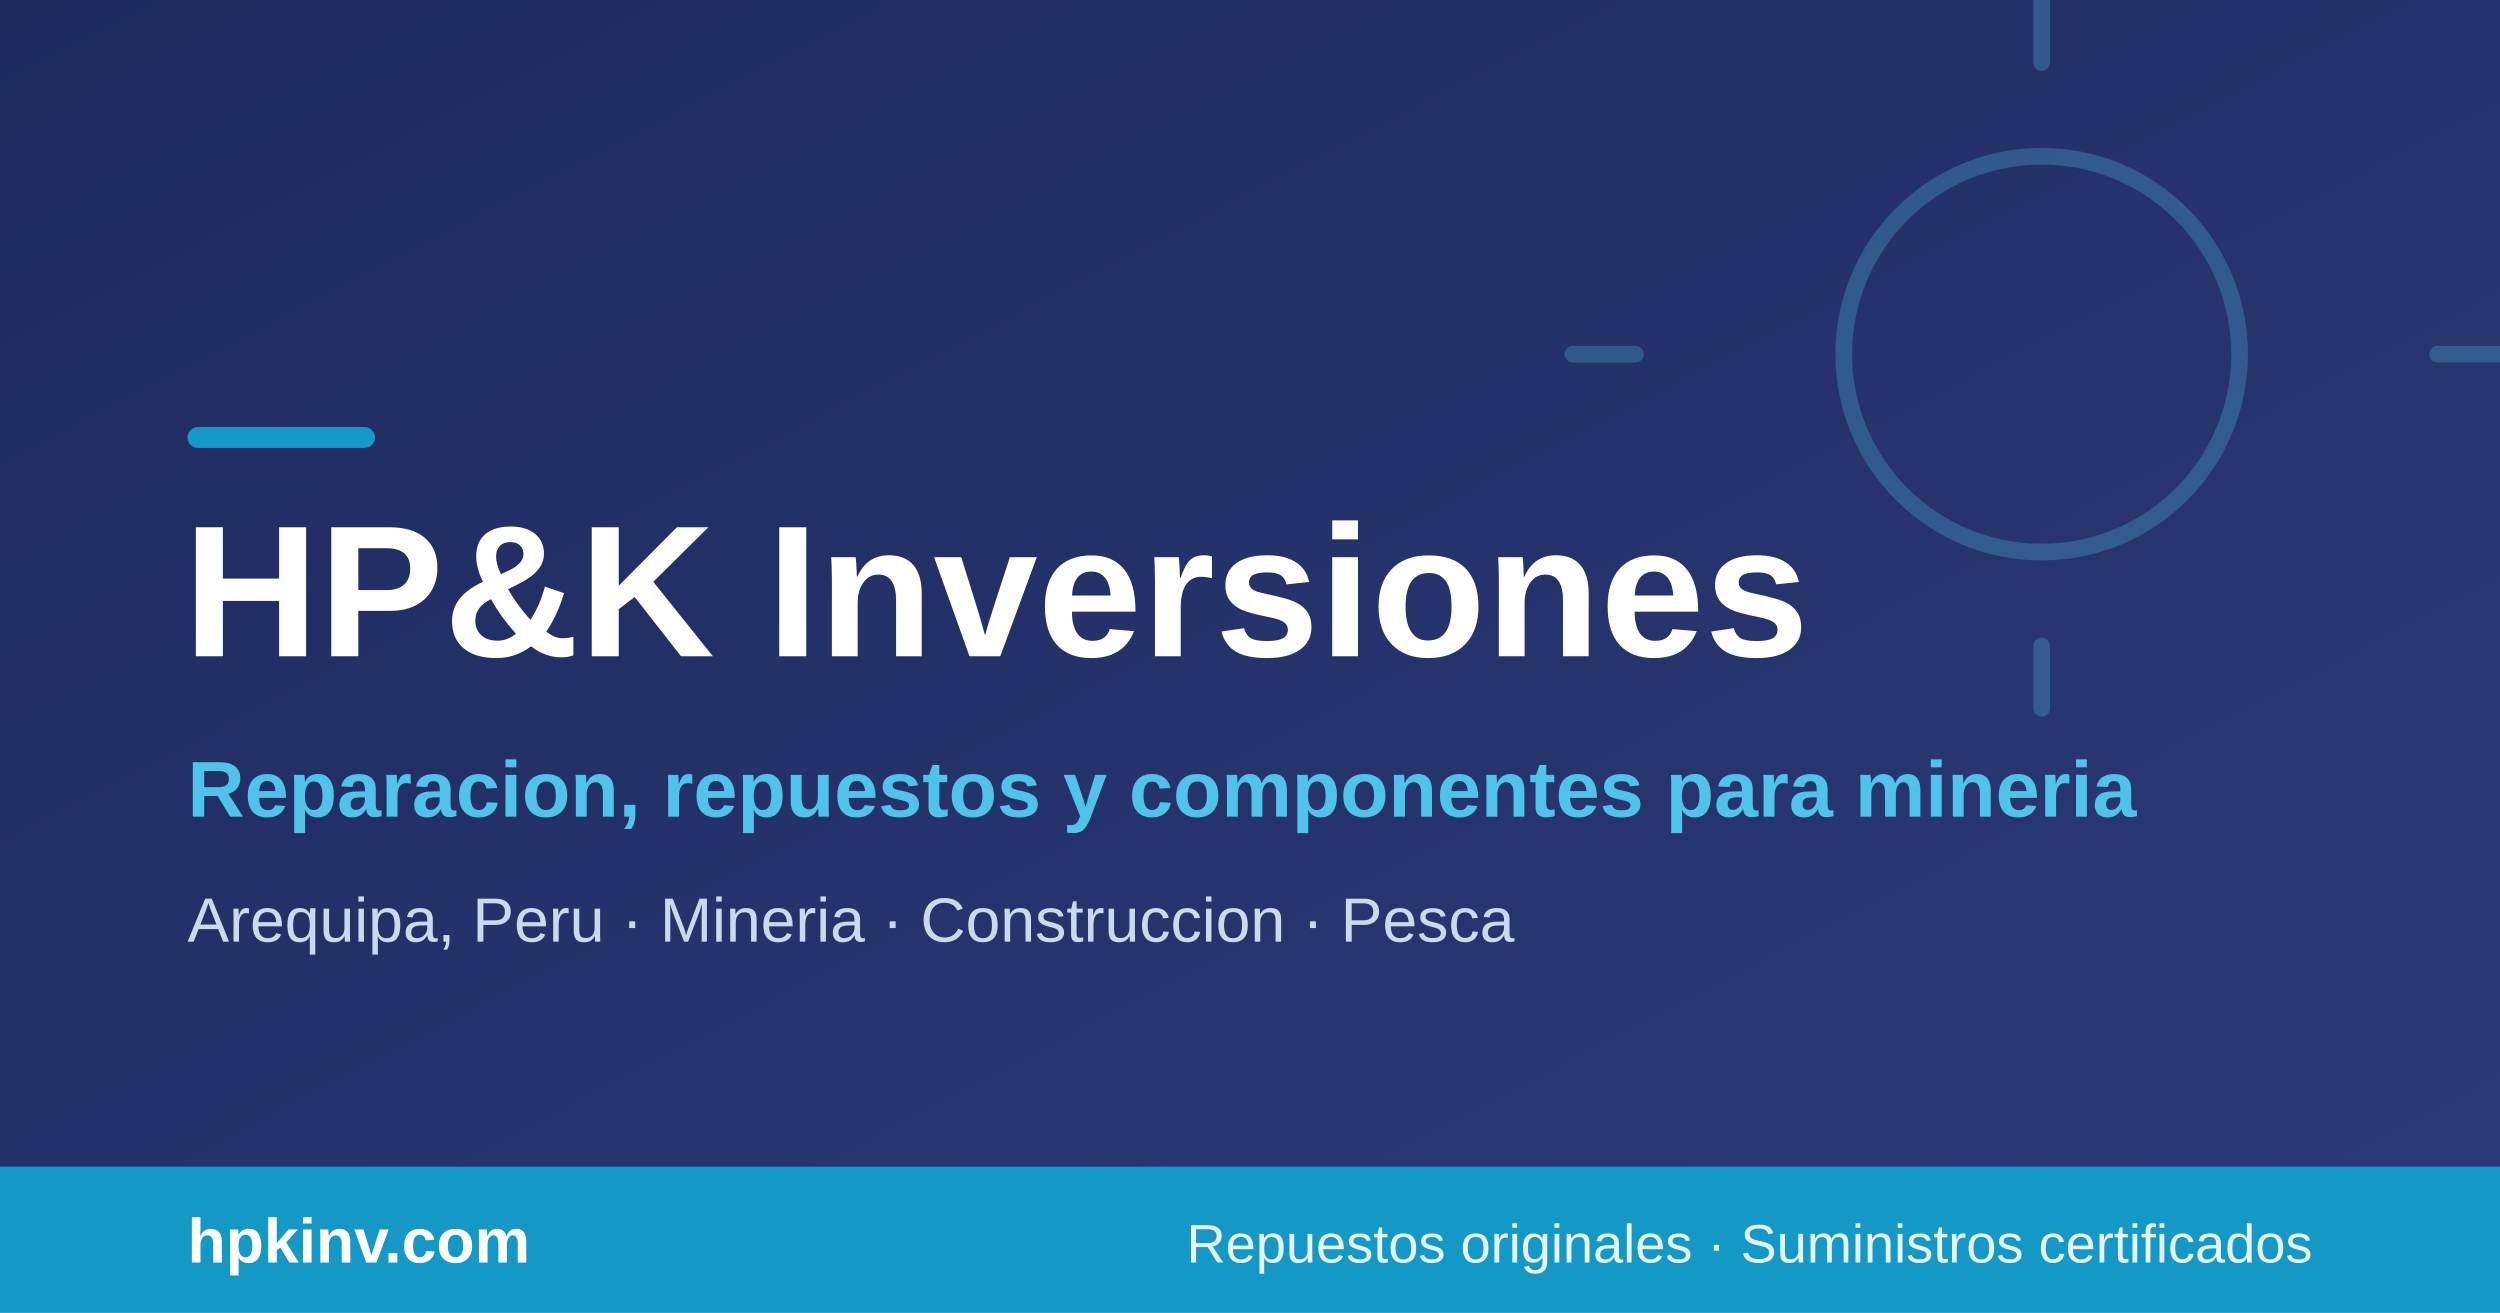
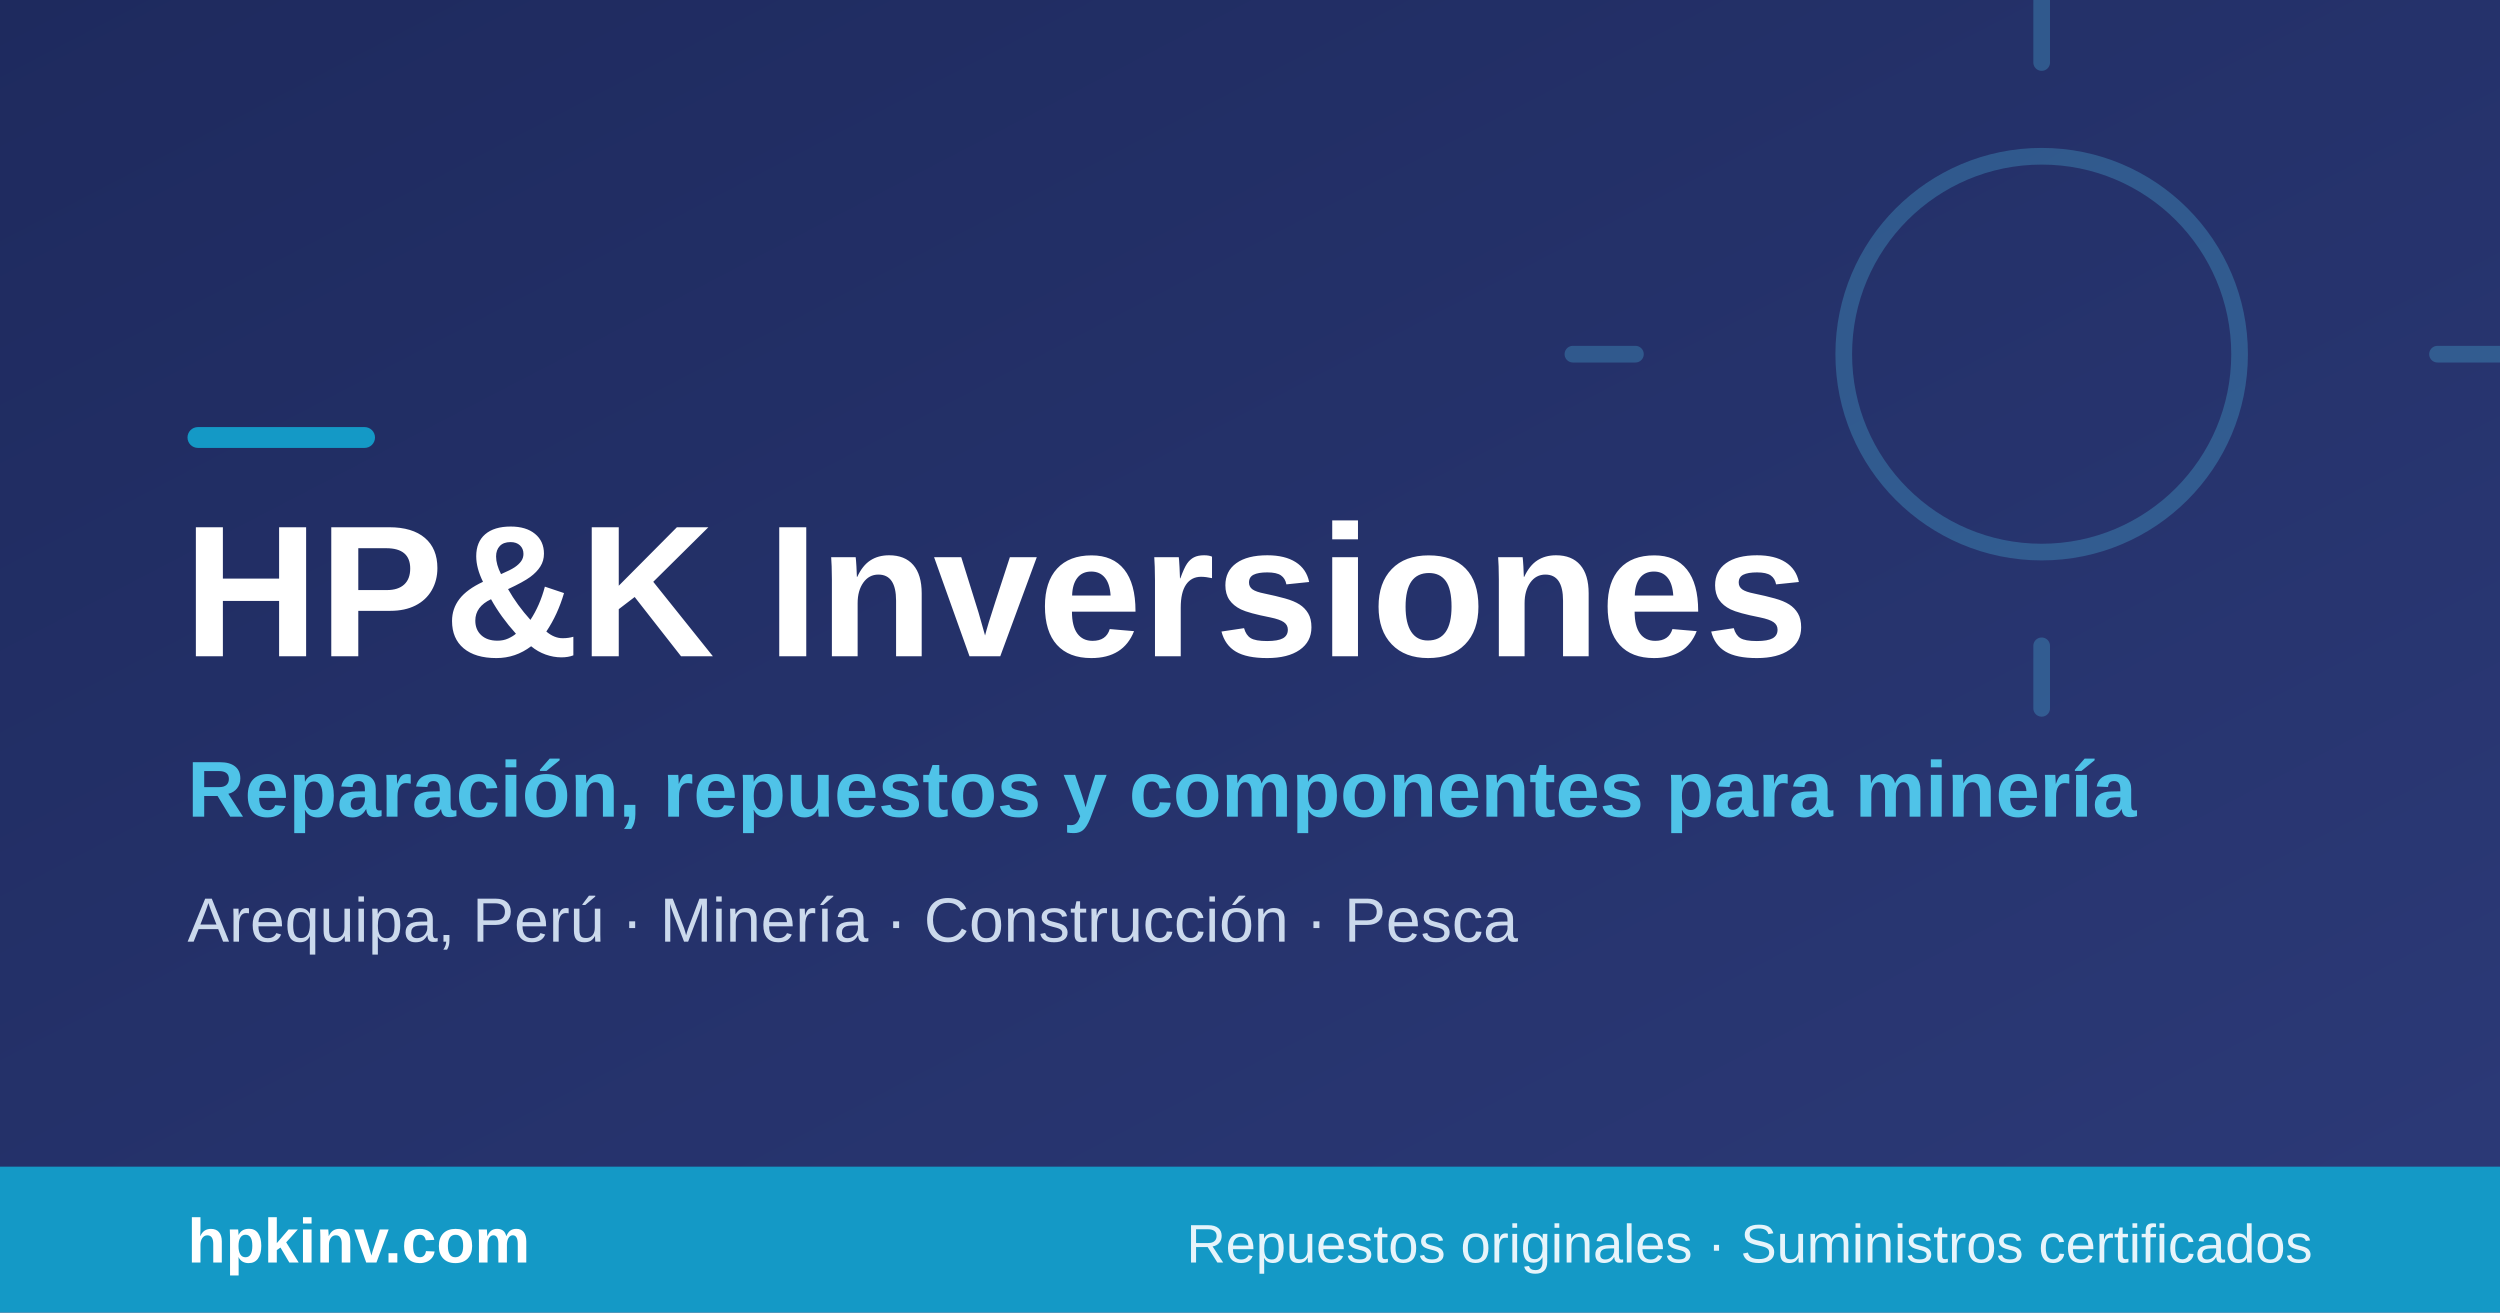
<svg xmlns="http://www.w3.org/2000/svg" width="1200" height="630" viewBox="0 0 1200 630" role="img" aria-label="HP&amp;K Inversiones">
  <defs>
    <linearGradient id="g" x1="0" y1="0" x2="1" y2="1">
      <stop offset="0" stop-color="#1e2a5e" />
      <stop offset="1" stop-color="#2c3a78" />
    </linearGradient>
  </defs>
  <rect width="1200" height="630" fill="url(#g)" />
  <g fill="none" stroke="#4fc3e8" stroke-width="8" opacity="0.28">
    <circle cx="980" cy="170" r="95" />
    <path d="M980 30V0M980 340v-30M1170 170h30M755 170h30" stroke-linecap="round" />
  </g>
  <rect x="90" y="205" width="90" height="10" rx="5" fill="#1499c6" />
  <text x="88" y="315" font-family="Arial, Helvetica, sans-serif" font-size="90" font-weight="700" fill="#ffffff">HP&amp;K Inversiones</text>
-   <text x="90" y="392" font-family="Arial, Helvetica, sans-serif" font-size="38" font-weight="600" fill="#4fc3e8">Reparacion, repuestos y componentes para mineria</text>
-   <text x="90" y="452" font-family="Arial, Helvetica, sans-serif" font-size="30" fill="#cbd9ec">Arequipa, Peru  ·  Mineria · Construccion · Pesca</text>
+   <text x="90" y="392" font-family="Arial, Helvetica, sans-serif" font-size="38" font-weight="600" fill="#4fc3e8">Reparación, repuestos y componentes para minería</text>
+   <text x="90" y="452" font-family="Arial, Helvetica, sans-serif" font-size="30" fill="#cbd9ec">Arequipa, Perú  ·  Minería · Construcción · Pesca</text>
  <rect x="0" y="560" width="1200" height="70" fill="#1499c6" />
  <text x="90" y="606" font-family="Arial, Helvetica, sans-serif" font-size="30" font-weight="700" fill="#ffffff">hpkinv.com</text>
  <text x="1110" y="606" text-anchor="end" font-family="Arial, Helvetica, sans-serif" font-size="26" fill="#e6f4fb">Repuestos originales · Suministros certificados</text>
</svg>
